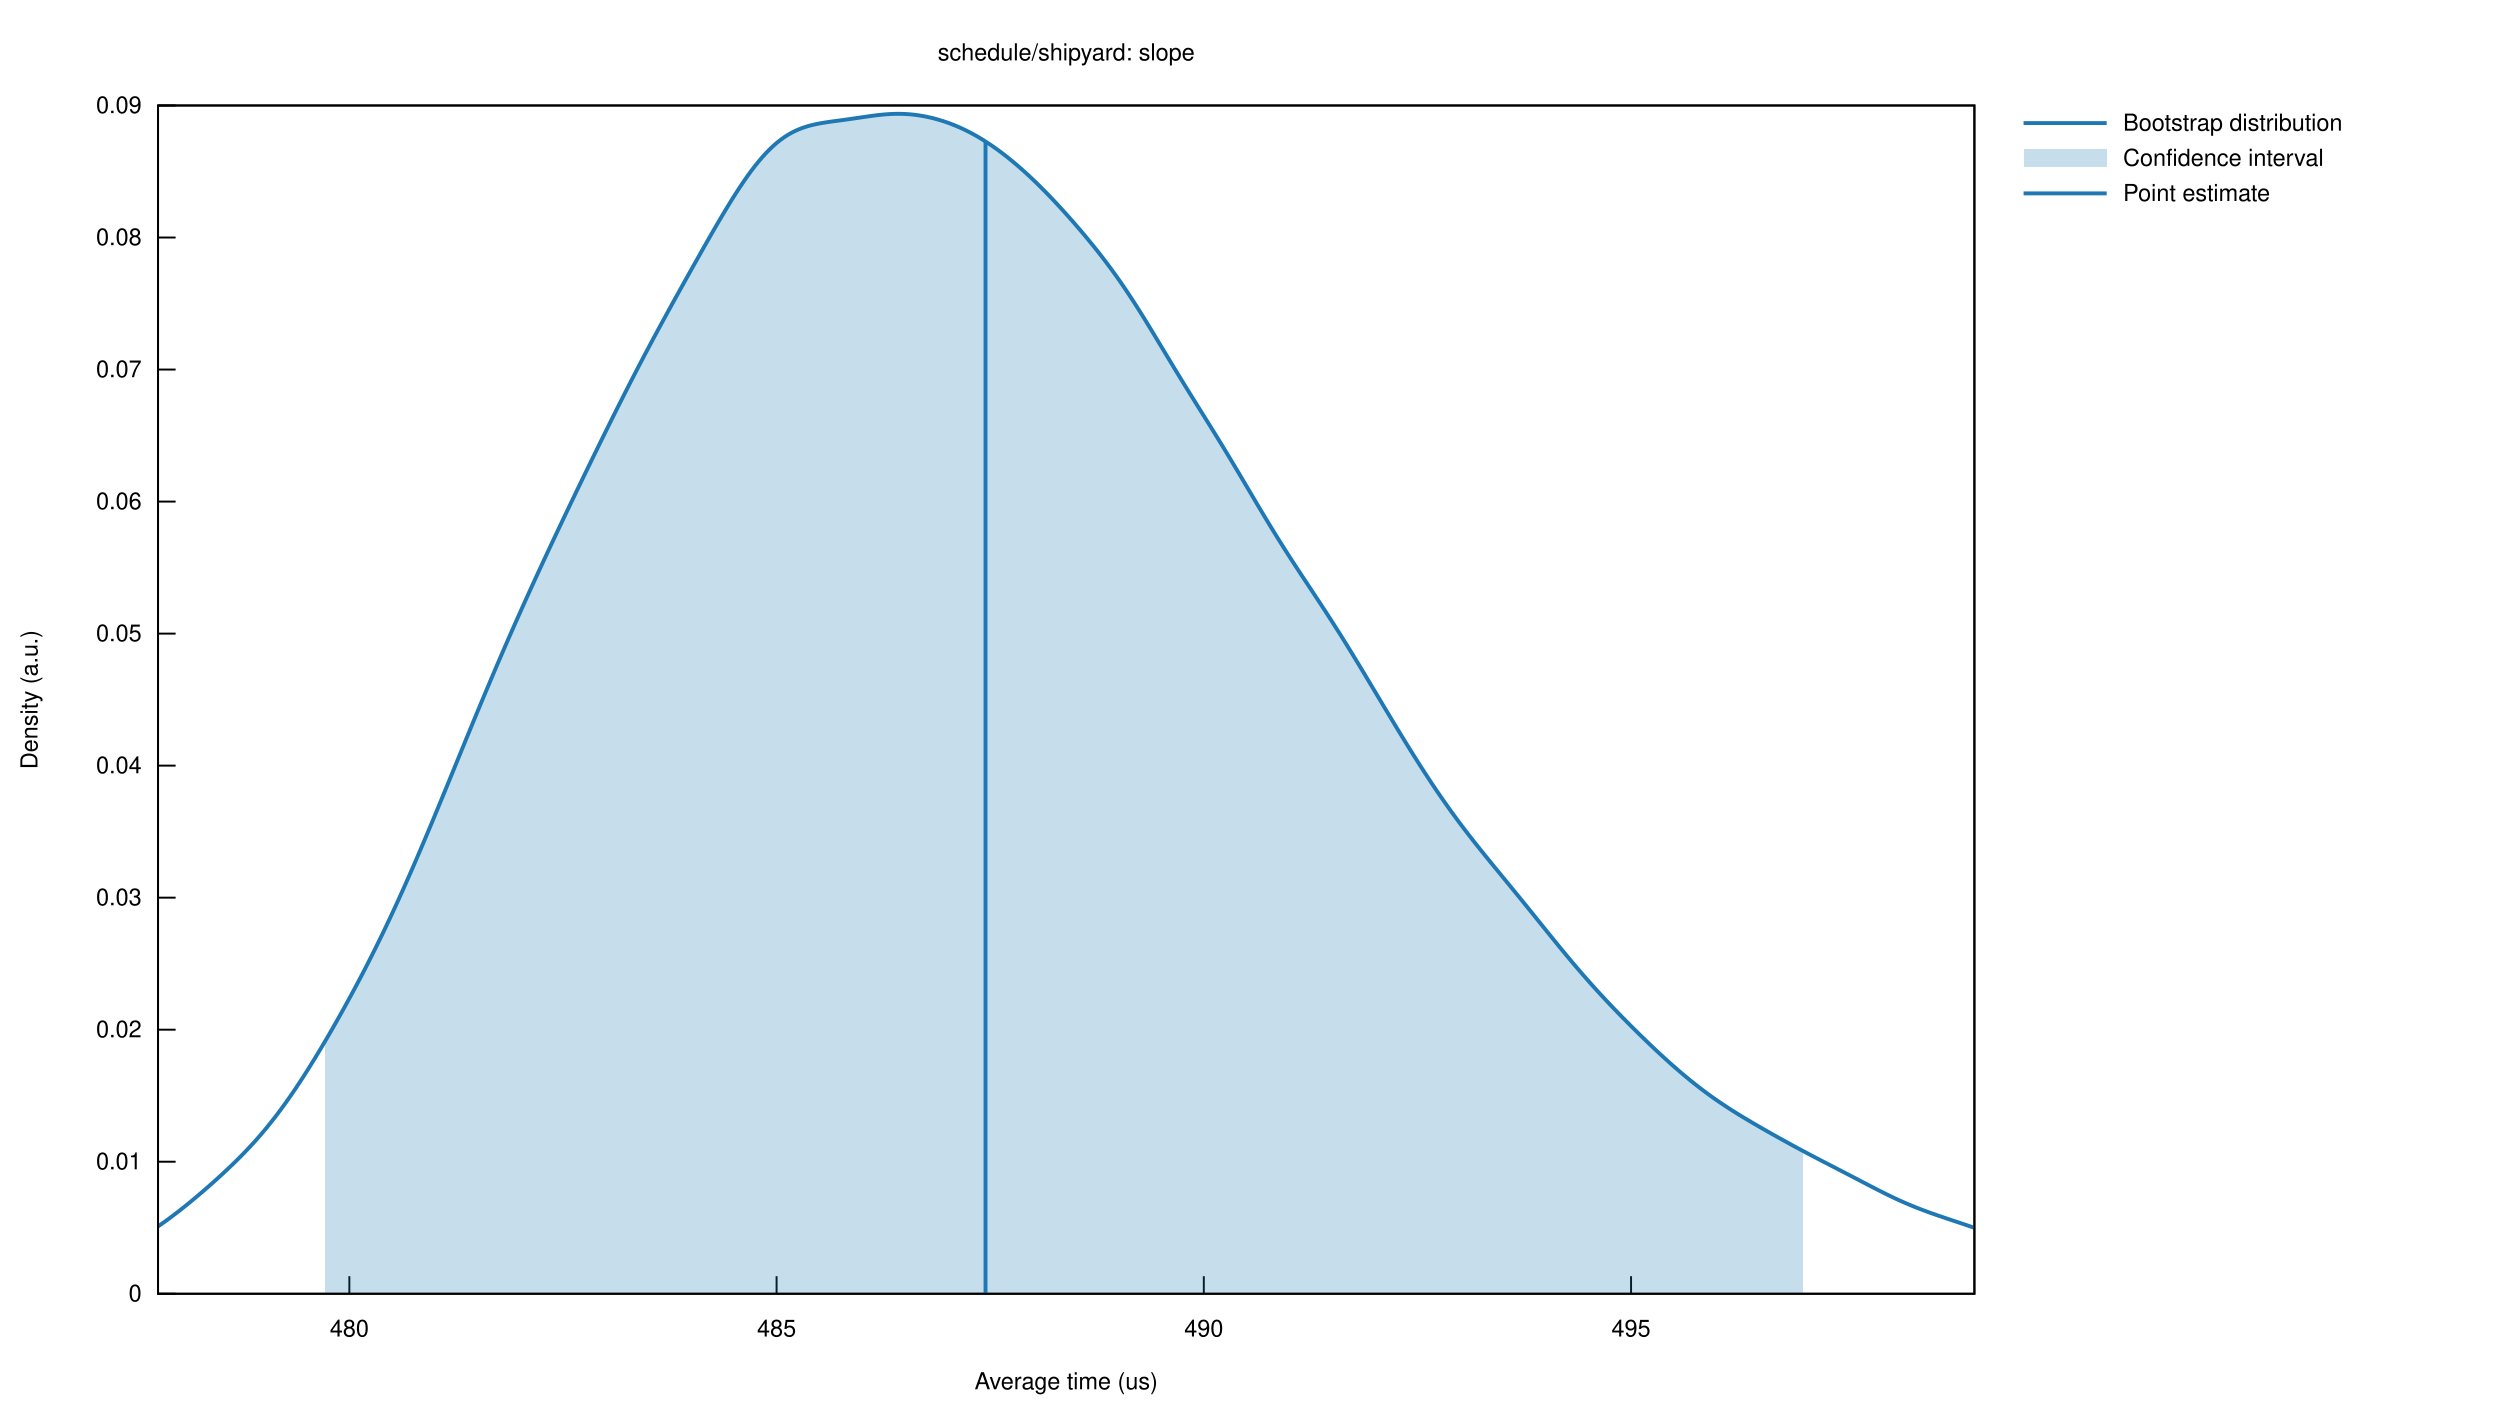
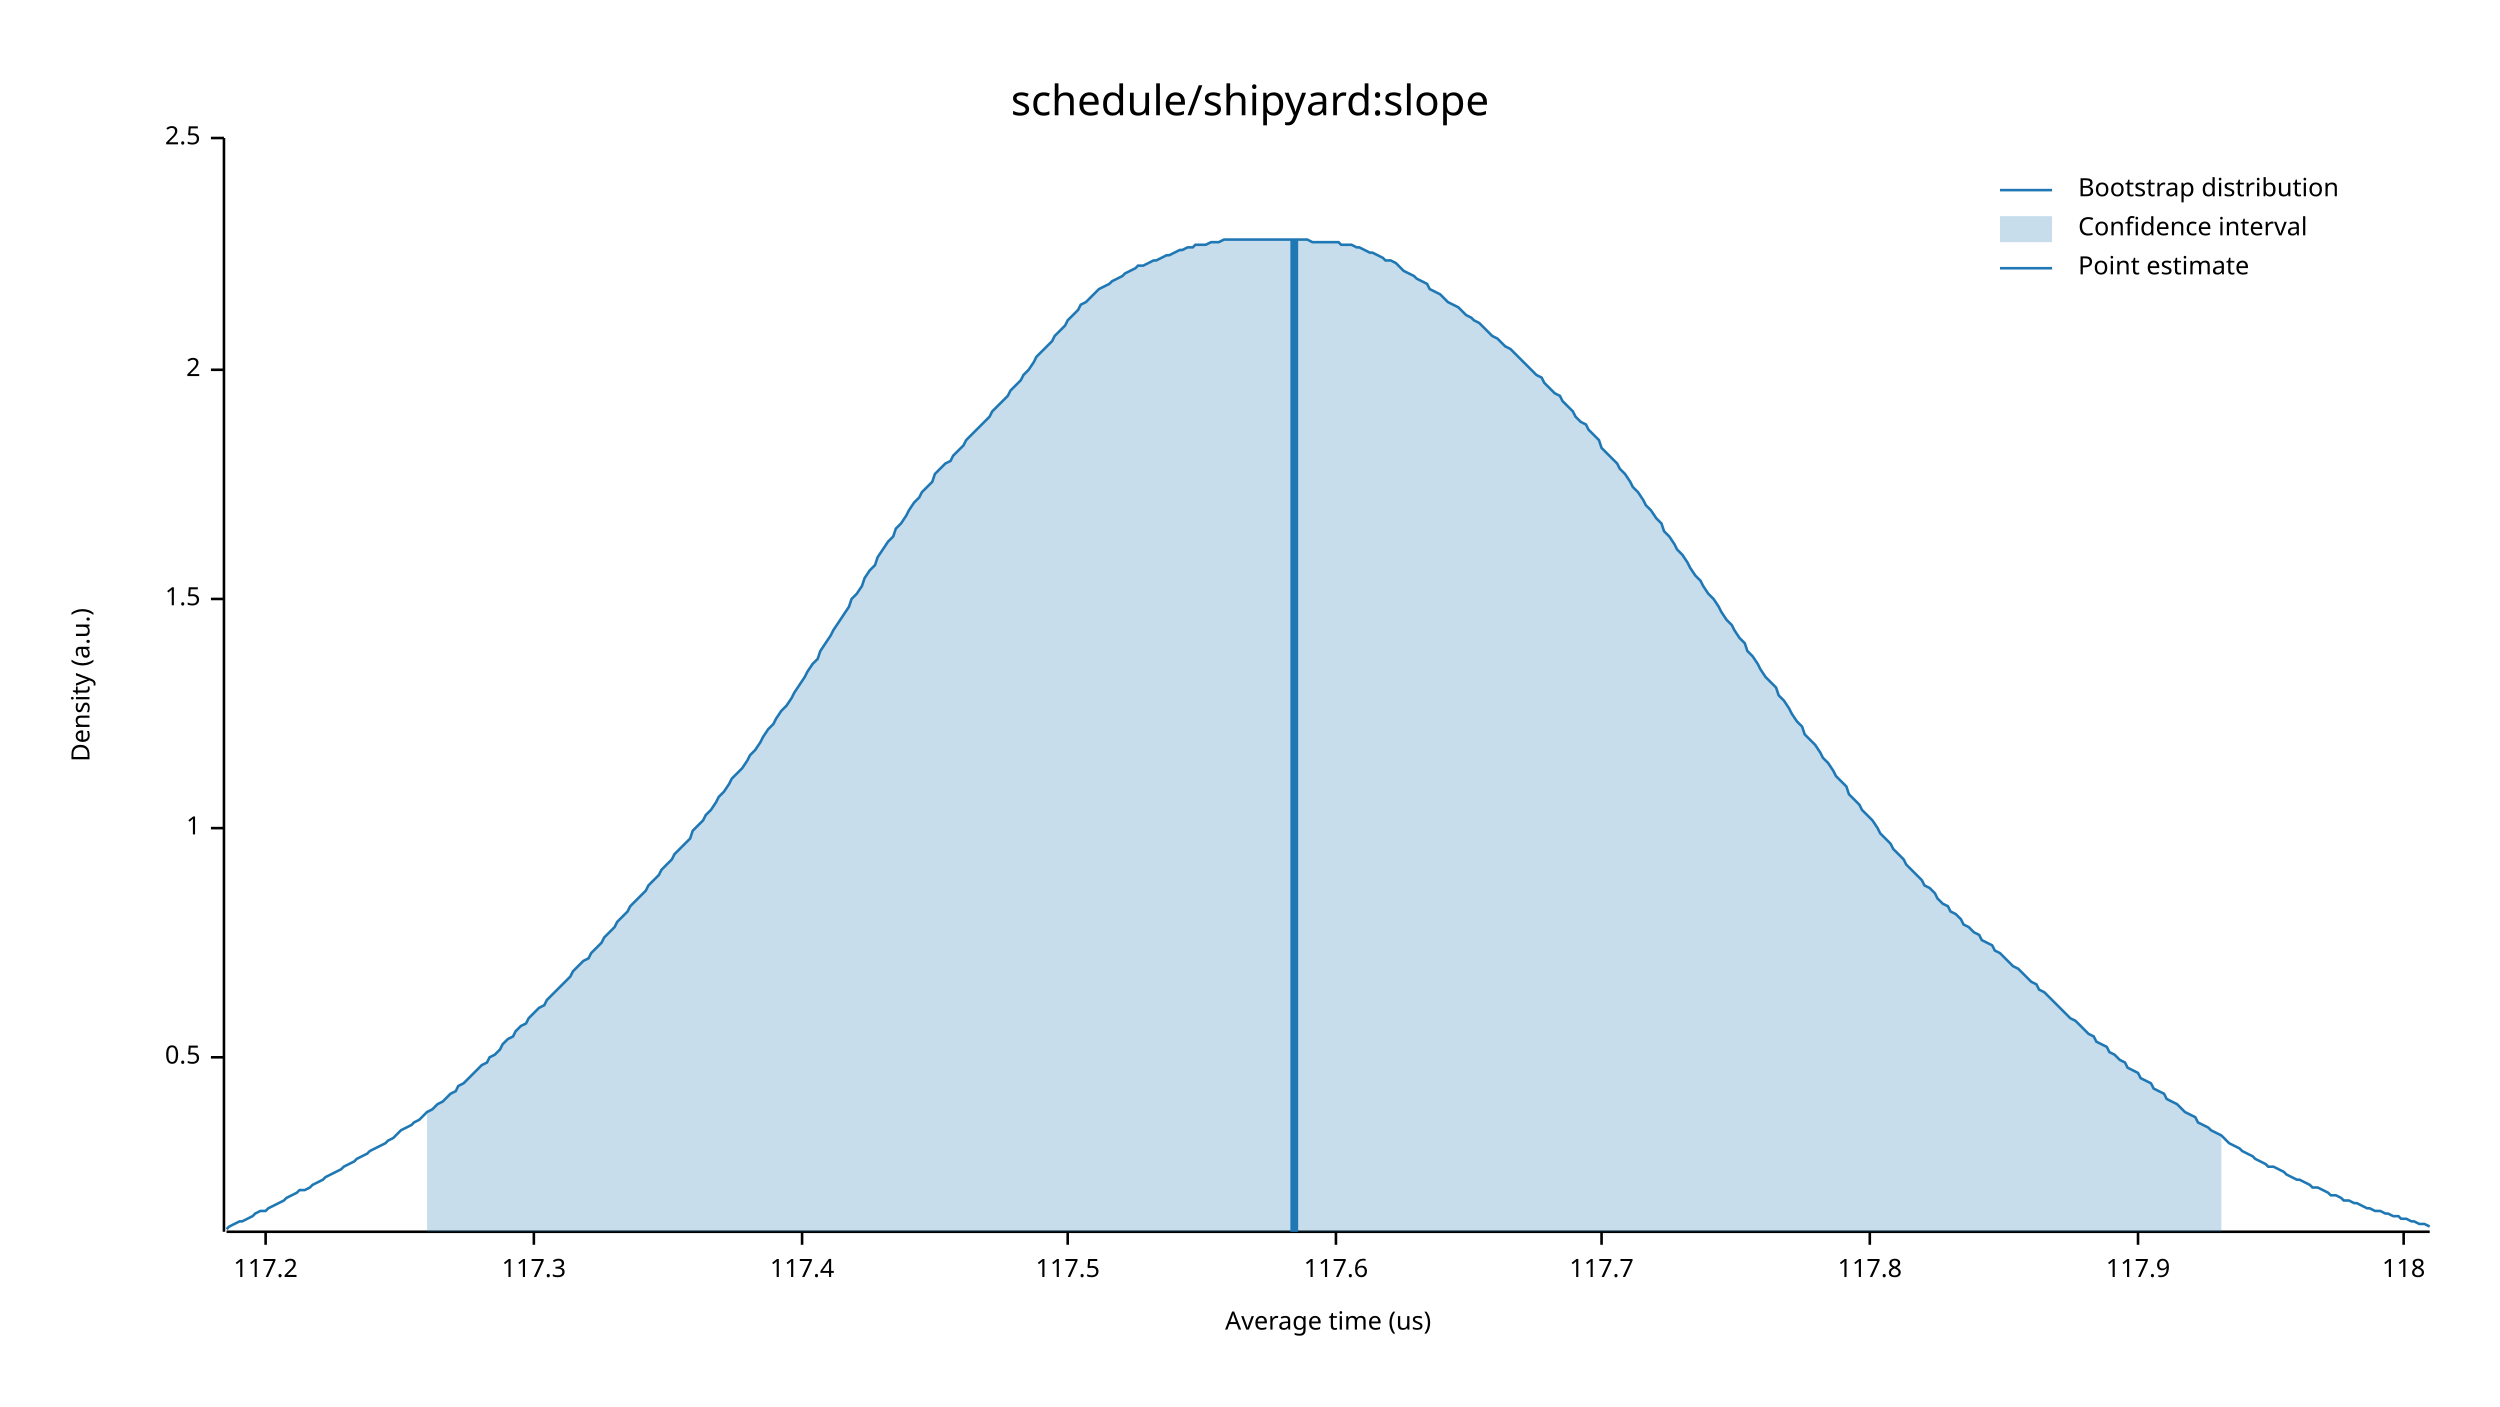
- <svg xmlns="http://www.w3.org/2000/svg" xmlns:xlink="http://www.w3.org/1999/xlink" viewBox="0 0 1280 720">
-   <g id="gnuplot_canvas">
-     <rect x="0" y="0" width="1280" height="720" fill="none" />
-     <defs>
-       <circle id="gpDot" r="0.5" stroke-width="0.5" stroke="currentColor" />
-       <path id="gpPt0" stroke-width="0.222" stroke="currentColor" d="M-1,0 h2 M0,-1 v2" />
-       <path id="gpPt1" stroke-width="0.222" stroke="currentColor" d="M-1,-1 L1,1 M1,-1 L-1,1" />
-       <path id="gpPt2" stroke-width="0.222" stroke="currentColor" d="M-1,0 L1,0 M0,-1 L0,1 M-1,-1 L1,1 M-1,1 L1,-1" />
-       <rect id="gpPt3" stroke-width="0.222" stroke="currentColor" x="-1" y="-1" width="2" height="2" />
-       <rect id="gpPt4" stroke-width="0.222" stroke="currentColor" fill="currentColor" x="-1" y="-1" width="2" height="2" />
-       <circle id="gpPt5" stroke-width="0.222" stroke="currentColor" cx="0" cy="0" r="1" />
-       <use xlink:href="#gpPt5" id="gpPt6" fill="currentColor" stroke="none" />
-       <path id="gpPt7" stroke-width="0.222" stroke="currentColor" d="M0,-1.33 L-1.33,0.67 L1.33,0.67 z" />
-       <use xlink:href="#gpPt7" id="gpPt8" fill="currentColor" stroke="none" />
-       <use xlink:href="#gpPt7" id="gpPt9" stroke="currentColor" transform="rotate(180)" />
-       <use xlink:href="#gpPt9" id="gpPt10" fill="currentColor" stroke="none" />
-       <use xlink:href="#gpPt3" id="gpPt11" stroke="currentColor" transform="rotate(45)" />
-       <use xlink:href="#gpPt11" id="gpPt12" fill="currentColor" stroke="none" />
-       <path id="gpPt13" stroke-width="0.222" stroke="currentColor" d="M0,1.330 L1.265,0.411 L0.782,-1.067 L-0.782,-1.076 L-1.265,0.411 z" />
-       <use xlink:href="#gpPt13" id="gpPt14" fill="currentColor" stroke="none" />
-       <filter id="textbox" filterUnits="objectBoundingBox" x="0" y="0" height="1" width="1">
-         <feFlood flood-color="white" flood-opacity="1" result="bgnd" />
-         <feComposite in="SourceGraphic" in2="bgnd" operator="atop" />
-       </filter>
-       <filter id="greybox" filterUnits="objectBoundingBox" x="0" y="0" height="1" width="1">
-         <feFlood flood-color="lightgrey" flood-opacity="1" result="grey" />
-         <feComposite in="SourceGraphic" in2="grey" operator="atop" />
-       </filter>
-     </defs>
-     <g fill="none" color="white" stroke="currentColor" stroke-width="1.00" stroke-linecap="butt" stroke-linejoin="miter">
- </g>
-     <g fill="none" color="black" stroke="currentColor" stroke-width="1.00" stroke-linecap="butt" stroke-linejoin="miter">
-       <path stroke="black" d="M80.92,662.40 L89.92,662.40  " />
-       <g transform="translate(72.53,666.30)" stroke="none" fill="black" font-family="Helvetica" font-size="12.00" text-anchor="end">
-         <text>
-           <tspan font-family="Helvetica"> 0</tspan>
-         </text>
-       </g>
-     </g>
-     <g fill="none" color="black" stroke="currentColor" stroke-width="1.00" stroke-linecap="butt" stroke-linejoin="miter">
-       <path stroke="black" d="M80.92,594.80 L89.92,594.80  " />
-       <g transform="translate(72.53,598.70)" stroke="none" fill="black" font-family="Helvetica" font-size="12.00" text-anchor="end">
-         <text>
-           <tspan font-family="Helvetica"> 0.01</tspan>
-         </text>
-       </g>
-     </g>
-     <g fill="none" color="black" stroke="currentColor" stroke-width="1.00" stroke-linecap="butt" stroke-linejoin="miter">
-       <path stroke="black" d="M80.92,527.20 L89.92,527.20  " />
-       <g transform="translate(72.53,531.10)" stroke="none" fill="black" font-family="Helvetica" font-size="12.00" text-anchor="end">
-         <text>
-           <tspan font-family="Helvetica"> 0.02</tspan>
-         </text>
-       </g>
-     </g>
-     <g fill="none" color="black" stroke="currentColor" stroke-width="1.00" stroke-linecap="butt" stroke-linejoin="miter">
-       <path stroke="black" d="M80.92,459.60 L89.92,459.60  " />
-       <g transform="translate(72.53,463.50)" stroke="none" fill="black" font-family="Helvetica" font-size="12.00" text-anchor="end">
-         <text>
-           <tspan font-family="Helvetica"> 0.03</tspan>
-         </text>
-       </g>
-     </g>
-     <g fill="none" color="black" stroke="currentColor" stroke-width="1.00" stroke-linecap="butt" stroke-linejoin="miter">
-       <path stroke="black" d="M80.92,392.00 L89.92,392.00  " />
-       <g transform="translate(72.53,395.90)" stroke="none" fill="black" font-family="Helvetica" font-size="12.00" text-anchor="end">
-         <text>
-           <tspan font-family="Helvetica"> 0.04</tspan>
-         </text>
-       </g>
-     </g>
-     <g fill="none" color="black" stroke="currentColor" stroke-width="1.00" stroke-linecap="butt" stroke-linejoin="miter">
-       <path stroke="black" d="M80.92,324.41 L89.92,324.41  " />
-       <g transform="translate(72.53,328.31)" stroke="none" fill="black" font-family="Helvetica" font-size="12.00" text-anchor="end">
-         <text>
-           <tspan font-family="Helvetica"> 0.05</tspan>
-         </text>
-       </g>
-     </g>
-     <g fill="none" color="black" stroke="currentColor" stroke-width="1.00" stroke-linecap="butt" stroke-linejoin="miter">
-       <path stroke="black" d="M80.92,256.81 L89.92,256.81  " />
-       <g transform="translate(72.53,260.71)" stroke="none" fill="black" font-family="Helvetica" font-size="12.00" text-anchor="end">
-         <text>
-           <tspan font-family="Helvetica"> 0.06</tspan>
-         </text>
-       </g>
-     </g>
-     <g fill="none" color="black" stroke="currentColor" stroke-width="1.00" stroke-linecap="butt" stroke-linejoin="miter">
-       <path stroke="black" d="M80.92,189.21 L89.92,189.21  " />
-       <g transform="translate(72.53,193.11)" stroke="none" fill="black" font-family="Helvetica" font-size="12.00" text-anchor="end">
-         <text>
-           <tspan font-family="Helvetica"> 0.07</tspan>
-         </text>
-       </g>
-     </g>
-     <g fill="none" color="black" stroke="currentColor" stroke-width="1.00" stroke-linecap="butt" stroke-linejoin="miter">
-       <path stroke="black" d="M80.92,121.61 L89.92,121.61  " />
-       <g transform="translate(72.53,125.51)" stroke="none" fill="black" font-family="Helvetica" font-size="12.00" text-anchor="end">
-         <text>
-           <tspan font-family="Helvetica"> 0.08</tspan>
-         </text>
-       </g>
-     </g>
-     <g fill="none" color="black" stroke="currentColor" stroke-width="1.00" stroke-linecap="butt" stroke-linejoin="miter">
-       <path stroke="black" d="M80.92,54.01 L89.92,54.01  " />
-       <g transform="translate(72.53,57.91)" stroke="none" fill="black" font-family="Helvetica" font-size="12.00" text-anchor="end">
-         <text>
-           <tspan font-family="Helvetica"> 0.09</tspan>
-         </text>
-       </g>
-     </g>
-     <g fill="none" color="black" stroke="currentColor" stroke-width="1.00" stroke-linecap="butt" stroke-linejoin="miter">
-       <path stroke="black" d="M178.87,662.40 L178.87,653.40  " />
-       <g transform="translate(178.87,684.30)" stroke="none" fill="black" font-family="Helvetica" font-size="12.00" text-anchor="middle">
-         <text>
-           <tspan font-family="Helvetica"> 480</tspan>
-         </text>
-       </g>
-     </g>
-     <g fill="none" color="black" stroke="currentColor" stroke-width="1.00" stroke-linecap="butt" stroke-linejoin="miter">
-       <path stroke="black" d="M397.61,662.40 L397.61,653.40  " />
-       <g transform="translate(397.61,684.30)" stroke="none" fill="black" font-family="Helvetica" font-size="12.00" text-anchor="middle">
-         <text>
-           <tspan font-family="Helvetica"> 485</tspan>
-         </text>
-       </g>
-     </g>
-     <g fill="none" color="black" stroke="currentColor" stroke-width="1.00" stroke-linecap="butt" stroke-linejoin="miter">
-       <path stroke="black" d="M616.35,662.40 L616.35,653.40  " />
-       <g transform="translate(616.35,684.30)" stroke="none" fill="black" font-family="Helvetica" font-size="12.00" text-anchor="middle">
-         <text>
-           <tspan font-family="Helvetica"> 490</tspan>
-         </text>
-       </g>
-     </g>
-     <g fill="none" color="black" stroke="currentColor" stroke-width="1.00" stroke-linecap="butt" stroke-linejoin="miter">
-       <path stroke="black" d="M835.10,662.40 L835.10,653.40  " />
-       <g transform="translate(835.10,684.30)" stroke="none" fill="black" font-family="Helvetica" font-size="12.00" text-anchor="middle">
-         <text>
-           <tspan font-family="Helvetica"> 495</tspan>
-         </text>
-       </g>
-     </g>
-     <g fill="none" color="black" stroke="currentColor" stroke-width="1.00" stroke-linecap="butt" stroke-linejoin="miter">
- </g>
-     <g fill="none" color="black" stroke="currentColor" stroke-width="1.00" stroke-linecap="butt" stroke-linejoin="miter">
-       <path stroke="black" d="M80.92,54.01 L80.92,662.40 L1010.90,662.40 L1010.90,54.01 L80.92,54.01 Z  " />
-     </g>
-     <g fill="none" color="black" stroke="currentColor" stroke-width="1.00" stroke-linecap="butt" stroke-linejoin="miter">
-       <g transform="translate(19.18,358.21) rotate(270)" stroke="none" fill="black" font-family="Helvetica" font-size="12.00" text-anchor="middle">
-         <text>
-           <tspan font-family="Helvetica">Density (a.u.)</tspan>
-         </text>
-       </g>
-     </g>
-     <g fill="none" color="black" stroke="currentColor" stroke-width="1.00" stroke-linecap="butt" stroke-linejoin="miter">
-       <g transform="translate(545.91,711.30)" stroke="none" fill="black" font-family="Helvetica" font-size="12.00" text-anchor="middle">
-         <text>
-           <tspan font-family="Helvetica">Average time (us)</tspan>
-         </text>
-       </g>
-     </g>
-     <g fill="none" color="black" stroke="currentColor" stroke-width="1.00" stroke-linecap="butt" stroke-linejoin="miter">
- </g>
-     <g id="gnuplot_plot_1">
-       <g fill="none" color="white" stroke="currentColor" stroke-width="2.00" stroke-linecap="butt" stroke-linejoin="miter">
- </g>
-       <g fill="none" color="black" stroke="currentColor" stroke-width="2.00" stroke-linecap="butt" stroke-linejoin="miter">
-         <g transform="translate(1087.02,66.91)" stroke="none" fill="black" font-family="Helvetica" font-size="12.00" text-anchor="start">
-           <text>
-             <tspan font-family="Helvetica">Bootstrap distribution</tspan>
-           </text>
-         </g>
-       </g>
-       <g fill="none" color="black" stroke="currentColor" stroke-width="2.00" stroke-linecap="butt" stroke-linejoin="miter">
-         <path stroke="rgb( 31, 120, 180)" d="M1036.07,63.01 L1078.63,63.01 M80.92,627.92 L82.78,626.62 L84.65,625.30 L86.51,623.94 L88.37,622.55 L90.24,621.13   L92.10,619.69 L93.97,618.21 L95.83,616.72 L97.69,615.20 L99.56,613.65 L101.42,612.08 L103.28,610.50 L105.15,608.89   L107.01,607.26 L108.88,605.62 L110.74,603.95 L112.60,602.26 L114.47,600.54 L116.33,598.80 L118.19,597.03 L120.06,595.23   L121.92,593.39 L123.78,591.52 L125.65,589.60 L127.51,587.64 L129.38,585.62 L131.24,583.56 L133.10,581.43 L134.97,579.25   L136.83,577.00 L138.69,574.69 L140.56,572.32 L142.42,569.88 L144.29,567.37 L146.15,564.80 L148.01,562.17 L149.88,559.47   L151.74,556.72 L153.60,553.90 L155.47,551.03 L157.33,548.10 L159.19,545.13 L161.06,542.11 L162.92,539.04 L164.79,535.93   L166.65,532.78 L168.51,529.59 L170.38,526.36 L172.24,523.10 L174.10,519.79 L175.97,516.45 L177.83,513.07 L179.70,509.65   L181.56,506.19 L183.42,502.69 L185.29,499.14 L187.15,495.55 L189.01,491.90 L190.88,488.21 L192.74,484.46 L194.60,480.67   L196.47,476.82 L198.33,472.91 L200.20,468.95 L202.06,464.94 L203.92,460.87 L205.79,456.75 L207.65,452.58 L209.51,448.37   L211.38,444.10 L213.24,439.79 L215.11,435.44 L216.97,431.06 L218.83,426.64 L220.70,422.19 L222.56,417.71 L224.42,413.20   L226.29,408.68 L228.15,404.15 L230.01,399.60 L231.88,395.04 L233.74,390.48 L235.61,385.93 L237.47,381.37 L239.33,376.83   L241.20,372.29 L243.06,367.77 L244.92,363.27 L246.79,358.79 L248.65,354.33 L250.52,349.90 L252.38,345.49 L254.24,341.11   L256.11,336.76 L257.97,332.45 L259.83,328.16 L261.70,323.90 L263.56,319.67 L265.43,315.48 L267.29,311.31 L269.15,307.17   L271.02,303.05 L272.88,298.96 L274.74,294.90 L276.61,290.86 L278.47,286.84 L280.33,282.84 L282.20,278.86 L284.06,274.89   L285.93,270.95 L287.79,267.02 L289.65,263.10 L291.52,259.20 L293.38,255.31 L295.24,251.44 L297.11,247.57 L298.97,243.72   L300.84,239.88 L302.70,236.05 L304.56,232.24 L306.43,228.43 L308.29,224.64 L310.15,220.86 L312.02,217.10 L313.88,213.35   L315.74,209.63 L317.61,205.92 L319.47,202.23 L321.34,198.56 L323.20,194.92 L325.06,191.31 L326.93,187.71 L328.79,184.15   L330.65,180.61 L332.52,177.09 L334.38,173.60 L336.25,170.14 L338.11,166.69 L339.97,163.27 L341.84,159.86 L343.70,156.47   L345.56,153.09 L347.43,149.73 L349.29,146.37 L351.15,143.03 L353.02,139.69 L354.88,136.37 L356.75,133.05 L358.61,129.75   L360.47,126.45 L362.34,123.18 L364.20,119.92 L366.06,116.70 L367.93,113.50 L369.79,110.34 L371.66,107.22 L373.52,104.16   L375.38,101.16 L377.25,98.23 L379.11,95.38 L380.97,92.62 L382.84,89.96 L384.70,87.40 L386.56,84.97 L388.43,82.65   L390.29,80.47 L392.16,78.42 L394.02,76.51 L395.88,74.74 L397.75,73.11 L399.61,71.63 L401.47,70.29 L403.34,69.09   L405.20,68.02 L407.07,67.07 L408.93,66.24 L410.79,65.51 L412.66,64.89 L414.52,64.34 L416.38,63.88 L418.25,63.47   L420.11,63.11 L421.97,62.80 L423.84,62.51 L425.70,62.24 L427.57,61.99 L429.43,61.74 L431.29,61.49 L433.16,61.23   L435.02,60.97 L436.88,60.70 L438.75,60.43 L440.61,60.15 L442.48,59.88 L444.34,59.61 L446.20,59.35 L448.07,59.10   L449.93,58.88 L451.79,58.69 L453.66,58.53 L455.52,58.40 L457.38,58.32 L459.25,58.28 L461.11,58.28 L462.98,58.34   L464.84,58.44 L466.70,58.60 L468.57,58.80 L470.43,59.06 L472.29,59.37 L474.16,59.72 L476.02,60.12 L477.89,60.57   L479.75,61.07 L481.61,61.62 L483.48,62.21 L485.34,62.85 L487.20,63.55 L489.07,64.29 L490.93,65.08 L492.79,65.92   L494.66,66.81 L496.52,67.76 L498.39,68.75 L500.25,69.80 L502.11,70.90 L503.98,72.05 L505.84,73.25 L507.70,74.50   L509.57,75.80 L511.43,77.15 L513.30,78.55 L515.16,79.99 L517.02,81.48 L518.89,83.01 L520.75,84.58 L522.61,86.20   L524.48,87.86 L526.34,89.56 L528.20,91.30 L530.07,93.08 L531.93,94.90 L533.80,96.76 L535.66,98.65 L537.52,100.57   L539.39,102.53 L541.25,104.52 L543.11,106.54 L544.98,108.59 L546.84,110.67 L548.71,112.77 L550.57,114.91 L552.43,117.07   L554.30,119.26 L556.16,121.48 L558.02,123.74 L559.89,126.03 L561.75,128.36 L563.62,130.73 L565.48,133.15 L567.34,135.61   L569.21,138.13 L571.07,140.70 L572.93,143.33 L574.80,146.02 L576.66,148.77 L578.52,151.57 L580.39,154.43 L582.25,157.33   L584.12,160.29 L585.98,163.28 L587.84,166.31 L589.71,169.37 L591.57,172.45 L593.43,175.54 L595.30,178.63 L597.16,181.73   L599.03,184.82 L600.89,187.90 L602.75,190.97 L604.62,194.02 L606.48,197.05 L608.34,200.07 L610.21,203.07 L612.07,206.07   L613.93,209.05 L615.80,212.04 L617.66,215.02 L619.53,218.01 L621.39,221.01 L623.25,224.03 L625.12,227.06 L626.98,230.12   L628.84,233.19 L630.71,236.29 L632.57,239.40 L634.44,242.53 L636.30,245.68 L638.16,248.83 L640.03,251.98 L641.89,255.13   L643.75,258.28 L645.62,261.41 L647.48,264.52 L649.34,267.61 L651.21,270.67 L653.07,273.70 L654.94,276.70 L656.80,279.66   L658.66,282.60 L660.53,285.50 L662.39,288.38 L664.25,291.23 L666.12,294.07 L667.98,296.89 L669.85,299.71 L671.71,302.52   L673.57,305.34 L675.44,308.16 L677.30,311.00 L679.16,313.86 L681.03,316.74 L682.89,319.64 L684.75,322.57 L686.62,325.52   L688.48,328.51 L690.35,331.51 L692.21,334.55 L694.07,337.60 L695.94,340.67 L697.80,343.76 L699.66,346.86 L701.53,349.98   L703.39,353.09 L705.26,356.21 L707.12,359.33 L708.98,362.45 L710.85,365.56 L712.71,368.65 L714.57,371.74 L716.44,374.81   L718.30,377.86 L720.16,380.89 L722.03,383.90 L723.89,386.88 L725.76,389.83 L727.62,392.75 L729.48,395.64 L731.35,398.49   L733.21,401.31 L735.07,404.09 L736.94,406.82 L738.80,409.52 L740.67,412.18 L742.53,414.79 L744.39,417.36 L746.26,419.89   L748.12,422.39 L749.98,424.84 L751.85,427.27 L753.71,429.66 L755.57,432.02 L757.44,434.36 L759.30,436.68 L761.17,438.98   L763.03,441.27 L764.89,443.55 L766.76,445.82 L768.62,448.09 L770.48,450.36 L772.35,452.63 L774.21,454.90 L776.08,457.18   L777.94,459.46 L779.80,461.75 L781.67,464.05 L783.53,466.35 L785.39,468.66 L787.26,470.97 L789.12,473.28 L790.98,475.59   L792.85,477.90 L794.71,480.20 L796.58,482.50 L798.44,484.78 L800.30,487.05 L802.17,489.30 L804.03,491.53 L805.89,493.74   L807.76,495.93 L809.62,498.09 L811.49,500.23 L813.35,502.35 L815.21,504.44 L817.08,506.50 L818.94,508.54 L820.80,510.55   L822.67,512.55 L824.53,514.52 L826.39,516.47 L828.26,518.40 L830.12,520.31 L831.99,522.21 L833.85,524.08 L835.71,525.95   L837.58,527.79 L839.44,529.63 L841.30,531.44 L843.17,533.24 L845.03,535.02 L846.90,536.79 L848.76,538.54 L850.62,540.26   L852.49,541.97 L854.35,543.65 L856.21,545.32 L858.08,546.95 L859.94,548.56 L861.81,550.15 L863.67,551.70 L865.53,553.23   L867.40,554.72 L869.26,556.19 L871.12,557.62 L872.99,559.03 L874.85,560.40 L876.71,561.74 L878.58,563.05 L880.44,564.33   L882.31,565.58 L884.17,566.81 L886.03,568.02 L887.90,569.20 L889.76,570.36 L891.62,571.50 L893.49,572.62 L895.35,573.73   L897.22,574.83 L899.08,575.92 L900.94,577.00 L902.81,578.06 L904.67,579.13 L906.53,580.18 L908.40,581.23 L910.26,582.27   L912.12,583.31 L913.99,584.34 L915.85,585.37 L917.72,586.39 L919.58,587.40 L921.44,588.40 L923.31,589.40 L925.17,590.39   L927.03,591.37 L928.90,592.35 L930.76,593.32 L932.63,594.29 L934.49,595.26 L936.35,596.22 L938.22,597.18 L940.08,598.14   L941.94,599.10 L943.81,600.06 L945.67,601.03 L947.53,602.00 L949.40,602.97 L951.26,603.94 L953.13,604.92 L954.99,605.89   L956.85,606.86 L958.72,607.83 L960.58,608.79 L962.44,609.73 L964.31,610.67 L966.17,611.60 L968.04,612.50 L969.90,613.39   L971.76,614.26 L973.63,615.10 L975.49,615.92 L977.35,616.72 L979.22,617.49 L981.08,618.25 L982.94,618.97 L984.81,619.68   L986.67,620.37 L988.54,621.05 L990.40,621.71 L992.26,622.35 L994.13,622.99 L995.99,623.62 L997.85,624.25 L999.72,624.87   L1001.58,625.49 L1003.45,626.12 L1005.31,626.74 L1007.17,627.37 L1009.04,628.01 L1010.90,628.64  " />
-       </g>
-     </g>
-     <g id="gnuplot_plot_2">
-       <g fill="none" color="white" stroke="rgb( 31, 120, 180)" stroke-width="1.00" stroke-linecap="butt" stroke-linejoin="miter">
- </g>
-       <g fill="none" color="black" stroke="currentColor" stroke-width="1.00" stroke-linecap="butt" stroke-linejoin="miter">
-         <g transform="translate(1087.02,84.91)" stroke="none" fill="black" font-family="Helvetica" font-size="12.00" text-anchor="start">
-           <text>
-             <tspan font-family="Helvetica">Confidence interval</tspan>
-           </text>
-         </g>
-       </g>
-       <g fill="none" color="black" stroke="currentColor" stroke-width="1.00" stroke-linecap="butt" stroke-linejoin="miter">
-         <g stroke="none" shape-rendering="crispEdges">
-           <polygon fill="rgb( 31, 120, 180)" fill-opacity="0.25" points="1036.07,85.51 1078.63,85.51 1078.63,76.51 1036.07,76.51 " />
-           <polygon fill="rgb( 31, 120, 180)" fill-opacity="0.25" points="166.65,532.78 168.51,529.59 170.38,526.36 172.24,523.10 174.10,519.79 175.97,516.45 177.83,513.07 179.70,509.65 181.56,506.19 183.42,502.69 185.29,499.14 187.15,495.55 189.01,491.90 190.88,488.21 192.74,484.46 194.60,480.67 196.47,476.82 198.33,472.91 200.20,468.95 202.06,464.94 203.92,460.87 205.79,456.75 207.65,452.58 209.51,448.37 211.38,444.10 213.24,439.79 215.11,435.44 216.97,431.06 218.83,426.64 220.70,422.19 222.56,417.71 224.42,413.20 226.29,408.68 228.15,404.15 230.01,399.60 231.88,395.04 233.74,390.48 235.61,385.93 237.47,381.37 239.33,376.83 241.20,372.29 243.06,367.77 244.92,363.27 246.79,358.79 248.65,354.33 250.52,349.90 252.38,345.49 254.24,341.11 256.11,336.76 257.97,332.45 259.83,328.16 261.70,323.90 263.56,319.67 265.43,315.48 267.29,311.31 269.15,307.17 271.02,303.05 272.88,298.96 274.74,294.90 276.61,290.86 278.47,286.84 280.33,282.84 282.20,278.86 284.06,274.89 285.93,270.95 287.79,267.02 289.65,263.10 291.52,259.20 293.38,255.31 295.24,251.44 297.11,247.57 298.97,243.72 300.84,239.88 302.70,236.05 304.56,232.24 306.43,228.43 308.29,224.64 310.15,220.86 312.02,217.10 313.88,213.35 315.74,209.63 317.61,205.92 319.47,202.23 321.34,198.56 323.20,194.92 325.06,191.31 326.93,187.71 328.79,184.15 330.65,180.61 332.52,177.09 334.38,173.60 336.25,170.14 338.11,166.69 339.97,163.27 341.84,159.86 343.70,156.47 345.56,153.09 347.43,149.73 349.29,146.37 351.15,143.03 353.02,139.69 354.88,136.37 356.75,133.05 358.61,129.75 360.47,126.45 362.34,123.18 364.20,119.92 366.06,116.70 367.93,113.50 369.79,110.34 371.66,107.22 373.52,104.16 375.38,101.16 377.25,98.23 379.11,95.38 380.97,92.62 382.84,89.96 384.70,87.40 386.56,84.97 388.43,82.65 390.29,80.47 392.16,78.42 394.02,76.51 395.88,74.74 397.75,73.11 399.61,71.63 401.47,70.29 403.34,69.09 405.20,68.02 407.07,67.07 408.93,66.24 410.79,65.51 412.66,64.89 414.52,64.34 416.38,63.88 418.25,63.47 420.11,63.11 421.97,62.80 423.84,62.51 425.70,62.24 427.57,61.99 429.43,61.74 431.29,61.49 433.16,61.23 435.02,60.97 436.88,60.70 438.75,60.43 440.61,60.15 442.48,59.88 444.34,59.61 446.20,59.35 448.07,59.10 449.93,58.88 451.79,58.69 453.66,58.53 455.52,58.40 457.38,58.32 459.25,58.28 461.11,58.28 462.98,58.34 464.84,58.44 466.70,58.60 468.57,58.80 470.43,59.06 472.29,59.37 474.16,59.72 476.02,60.12 477.89,60.57 479.75,61.07 481.61,61.62 483.48,62.21 485.34,62.85 487.20,63.55 489.07,64.29 490.93,65.08 492.79,65.92 494.66,66.81 496.52,67.76 498.39,68.75 500.25,69.80 502.11,70.90 503.98,72.05 505.84,73.25 507.70,74.50 509.57,75.80 511.43,77.15 513.30,78.55 515.16,79.99 517.02,81.48 518.89,83.01 520.75,84.58 522.61,86.20 524.48,87.86 526.34,89.56 528.20,91.30 530.07,93.08 531.93,94.90 533.80,96.76 535.66,98.65 537.52,100.57 539.39,102.53 541.25,104.52 543.11,106.54 544.98,108.59 546.84,110.67 548.71,112.77 550.57,114.91 552.43,117.07 554.30,119.26 556.16,121.48 558.02,123.74 559.89,126.03 561.75,128.36 563.62,130.73 565.48,133.15 567.34,135.61 569.21,138.13 571.07,140.70 572.93,143.33 574.80,146.02 576.66,148.77 578.52,151.57 580.39,154.43 582.25,157.33 584.12,160.29 585.98,163.28 587.84,166.31 589.71,169.37 591.57,172.45 593.43,175.54 595.30,178.63 597.16,181.73 599.03,184.82 600.89,187.90 602.75,190.97 604.62,194.02 606.48,197.05 608.34,200.07 610.21,203.07 612.07,206.07 613.93,209.05 615.80,212.04 617.66,215.02 619.53,218.01 621.39,221.01 623.25,224.03 625.12,227.06 626.98,230.12 628.84,233.19 630.71,236.29 632.57,239.40 634.44,242.53 636.30,245.68 638.16,248.83 640.03,251.98 641.89,255.13 643.75,258.28 645.62,261.41 647.48,264.52 649.34,267.61 651.21,270.67 653.07,273.70 654.94,276.70 656.80,279.66 658.66,282.60 660.53,285.50 662.39,288.38 664.25,291.23 666.12,294.07 667.98,296.89 669.85,299.71 671.71,302.52 673.57,305.34 675.44,308.16 677.30,311.00 679.16,313.86 681.03,316.74 682.89,319.64 684.75,322.57 686.62,325.52 688.48,328.51 690.35,331.51 692.21,334.55 694.07,337.60 695.94,340.67 697.80,343.76 699.66,346.86 701.53,349.98 703.39,353.09 705.26,356.21 707.12,359.33 708.98,362.45 710.85,365.56 712.71,368.65 714.57,371.74 716.44,374.81 718.30,377.86 720.16,380.89 722.03,383.90 723.89,386.88 725.76,389.83 727.62,392.75 729.48,395.64 731.35,398.49 733.21,401.31 735.07,404.09 736.94,406.82 738.80,409.52 740.67,412.18 742.53,414.79 744.39,417.36 746.26,419.89 748.12,422.39 749.98,424.84 751.85,427.27 753.71,429.66 755.57,432.02 757.44,434.36 759.30,436.68 761.17,438.98 763.03,441.27 764.89,443.55 766.76,445.82 768.62,448.09 770.48,450.36 772.35,452.63 774.21,454.90 776.08,457.18 777.94,459.46 779.80,461.75 781.67,464.05 783.53,466.35 785.39,468.66 787.26,470.97 789.12,473.28 790.98,475.59 792.85,477.90 794.71,480.20 796.58,482.50 798.44,484.78 800.30,487.05 802.17,489.30 804.03,491.53 805.89,493.74 807.76,495.93 809.62,498.09 811.49,500.23 813.35,502.35 815.21,504.44 817.08,506.50 818.94,508.54 820.80,510.55 822.67,512.55 824.53,514.52 826.39,516.47 828.26,518.40 830.12,520.31 831.99,522.21 833.85,524.08 835.71,525.95 837.58,527.79 839.44,529.63 841.30,531.44 843.17,533.24 845.03,535.02 846.90,536.79 848.76,538.54 850.62,540.26 852.49,541.97 854.35,543.65 856.21,545.32 858.08,546.95 859.94,548.56 861.81,550.15 863.67,551.70 865.53,553.23 867.40,554.72 869.26,556.19 871.12,557.62 872.99,559.03 874.85,560.40 876.71,561.74 878.58,563.05 880.44,564.33 882.31,565.58 884.17,566.81 886.03,568.02 887.90,569.20 889.76,570.36 891.62,571.50 893.49,572.62 895.35,573.73 897.22,574.83 899.08,575.92 900.94,577.00 902.81,578.06 904.67,579.13 906.53,580.18 908.40,581.23 910.26,582.27 912.12,583.31 913.99,584.34 915.85,585.37 917.72,586.39 919.58,587.40 921.44,588.40 923.31,589.40 923.31,662.40 921.44,662.40 919.58,662.40 917.72,662.40 915.85,662.40 913.99,662.40 912.12,662.40 910.26,662.40 908.40,662.40 906.53,662.40 904.67,662.40 902.81,662.40 900.94,662.40 899.08,662.40 897.22,662.40 895.35,662.40 893.49,662.40 891.62,662.40 889.76,662.40 887.90,662.40 886.03,662.40 884.17,662.40 882.31,662.40 880.44,662.40 878.58,662.40 876.71,662.40 874.85,662.40 872.99,662.40 871.12,662.40 869.26,662.40 867.40,662.40 865.53,662.40 863.67,662.40 861.81,662.40 859.94,662.40 858.08,662.40 856.21,662.40 854.35,662.40 852.49,662.40 850.62,662.40 848.76,662.40 846.90,662.40 845.03,662.40 843.17,662.40 841.30,662.40 839.44,662.40 837.58,662.40 835.71,662.40 833.85,662.40 831.99,662.40 830.12,662.40 828.26,662.40 826.39,662.40 824.53,662.40 822.67,662.40 820.80,662.40 818.94,662.40 817.08,662.40 815.21,662.40 813.35,662.40 811.49,662.40 809.62,662.40 807.76,662.40 805.89,662.40 804.03,662.40 802.17,662.40 800.30,662.40 798.44,662.40 796.58,662.40 794.71,662.40 792.85,662.40 790.98,662.40 789.12,662.40 787.26,662.40 785.39,662.40 783.53,662.40 781.67,662.40 779.80,662.40 777.94,662.40 776.08,662.40 774.21,662.40 772.35,662.40 770.48,662.40 768.62,662.40 766.76,662.40 764.89,662.40 763.03,662.40 761.17,662.40 759.30,662.40 757.44,662.40 755.57,662.40 753.71,662.40 751.85,662.40 749.98,662.40 748.12,662.40 746.26,662.40 744.39,662.40 742.53,662.40 740.67,662.40 738.80,662.40 736.94,662.40 735.07,662.40 733.21,662.40 731.35,662.40 729.48,662.40 727.62,662.40 725.76,662.40 723.89,662.40 722.03,662.40 720.16,662.40 718.30,662.40 716.44,662.40 714.57,662.40 712.71,662.40 710.85,662.40 708.98,662.40 707.12,662.40 705.26,662.40 703.39,662.40 701.53,662.40 699.66,662.40 697.80,662.40 695.94,662.40 694.07,662.40 692.21,662.40 690.35,662.40 688.48,662.40 686.62,662.40 684.75,662.40 682.89,662.40 681.03,662.40 679.16,662.40 677.30,662.40 675.44,662.40 673.57,662.40 671.71,662.40 669.85,662.40 667.98,662.40 666.12,662.40 664.25,662.40 662.39,662.40 660.53,662.40 658.66,662.40 656.80,662.40 654.94,662.40 653.07,662.40 651.21,662.40 649.34,662.40 647.48,662.40 645.62,662.40 643.75,662.40 641.89,662.40 640.03,662.40 638.16,662.40 636.30,662.40 634.44,662.40 632.57,662.40 630.71,662.40 628.84,662.40 626.98,662.40 625.12,662.40 623.25,662.40 621.39,662.40 619.53,662.40 617.66,662.40 615.80,662.40 613.93,662.40 612.07,662.40 610.21,662.40 608.34,662.40 606.48,662.40 604.62,662.40 602.75,662.40 600.89,662.40 599.03,662.40 597.16,662.40 595.30,662.40 593.43,662.40 591.57,662.40 589.71,662.40 587.84,662.40 585.98,662.40 584.12,662.40 582.25,662.40 580.39,662.40 578.52,662.40 576.66,662.40 574.80,662.40 572.93,662.40 571.07,662.40 569.21,662.40 567.34,662.40 565.48,662.40 563.62,662.40 561.75,662.40 559.89,662.40 558.02,662.40 556.16,662.40 554.30,662.40 552.43,662.40 550.57,662.40 548.71,662.40 546.84,662.40 544.98,662.40 543.11,662.40 541.25,662.40 539.39,662.40 537.52,662.40 535.66,662.40 533.80,662.40 531.93,662.40 530.07,662.40 528.20,662.40 526.34,662.40 524.48,662.40 522.61,662.40 520.75,662.40 518.89,662.40 517.02,662.40 515.16,662.40 513.30,662.40 511.43,662.40 509.57,662.40 507.70,662.40 505.84,662.40 503.98,662.40 502.11,662.40 500.25,662.40 498.39,662.40 496.52,662.40 494.66,662.40 492.79,662.40 490.93,662.40 489.07,662.40 487.20,662.40 485.34,662.40 483.48,662.40 481.61,662.40 479.75,662.40 477.89,662.40 476.02,662.40 474.16,662.40 472.29,662.40 470.43,662.40 468.57,662.40 466.70,662.40 464.84,662.40 462.98,662.40 461.11,662.40 459.25,662.40 457.38,662.40 455.52,662.40 453.66,662.40 451.79,662.40 449.93,662.40 448.07,662.40 446.20,662.40 444.34,662.40 442.48,662.40 440.61,662.40 438.75,662.40 436.88,662.40 435.02,662.40 433.16,662.40 431.29,662.40 429.43,662.40 427.57,662.40 425.70,662.40 423.84,662.40 421.97,662.40 420.11,662.40 418.25,662.40 416.38,662.40 414.52,662.40 412.66,662.40 410.79,662.40 408.93,662.40 407.07,662.40 405.20,662.40 403.34,662.40 401.47,662.40 399.61,662.40 397.75,662.40 395.88,662.40 394.02,662.40 392.16,662.40 390.29,662.40 388.43,662.40 386.56,662.40 384.70,662.40 382.84,662.40 380.97,662.40 379.11,662.40 377.25,662.40 375.38,662.40 373.52,662.40 371.66,662.40 369.79,662.40 367.93,662.40 366.06,662.40 364.20,662.40 362.34,662.40 360.47,662.40 358.61,662.40 356.75,662.40 354.88,662.40 353.02,662.40 351.15,662.40 349.29,662.40 347.43,662.40 345.56,662.40 343.70,662.40 341.84,662.40 339.97,662.40 338.11,662.40 336.25,662.40 334.38,662.40 332.52,662.40 330.65,662.40 328.79,662.40 326.93,662.40 325.06,662.40 323.20,662.40 321.34,662.40 319.47,662.40 317.61,662.40 315.74,662.40 313.88,662.40 312.02,662.40 310.15,662.40 308.29,662.40 306.43,662.40 304.56,662.40 302.70,662.40 300.84,662.40 298.97,662.40 297.11,662.40 295.24,662.40 293.38,662.40 291.52,662.40 289.65,662.40 287.79,662.40 285.93,662.40 284.06,662.40 282.20,662.40 280.33,662.40 278.47,662.40 276.61,662.40 274.74,662.40 272.88,662.40 271.02,662.40 269.15,662.40 267.29,662.40 265.43,662.40 263.56,662.40 261.70,662.40 259.83,662.40 257.97,662.40 256.11,662.40 254.24,662.40 252.38,662.40 250.52,662.40 248.65,662.40 246.79,662.40 244.92,662.40 243.06,662.40 241.20,662.40 239.33,662.40 237.47,662.40 235.61,662.40 233.74,662.40 231.88,662.40 230.01,662.40 228.15,662.40 226.29,662.40 224.42,662.40 222.56,662.40 220.70,662.40 218.83,662.40 216.97,662.40 215.11,662.40 213.24,662.40 211.38,662.40 209.51,662.40 207.65,662.40 205.79,662.40 203.92,662.40 202.06,662.40 200.20,662.40 198.33,662.40 196.47,662.40 194.60,662.40 192.74,662.40 190.88,662.40 189.01,662.40 187.15,662.40 185.29,662.40 183.42,662.40 181.56,662.40 179.70,662.40 177.83,662.40 175.97,662.40 174.10,662.40 172.24,662.40 170.38,662.40 168.51,662.40 166.65,662.40 " />
-         </g>
-       </g>
-     </g>
-     <g id="gnuplot_plot_3">
-       <g fill="none" color="white" stroke="rgb( 31, 120, 180)" stroke-width="2.00" stroke-linecap="butt" stroke-linejoin="miter">
- </g>
-       <g fill="none" color="black" stroke="currentColor" stroke-width="2.00" stroke-linecap="butt" stroke-linejoin="miter">
-         <g transform="translate(1087.02,102.91)" stroke="none" fill="black" font-family="Helvetica" font-size="12.00" text-anchor="start">
-           <text>
-             <tspan font-family="Helvetica">Point estimate</tspan>
-           </text>
-         </g>
-       </g>
-       <g fill="none" color="black" stroke="currentColor" stroke-width="2.00" stroke-linecap="butt" stroke-linejoin="miter">
-         <path stroke="rgb( 31, 120, 180)" d="M1036.07,99.01 L1078.63,99.01 M504.59,662.40 L504.59,72.45  " />
-       </g>
-     </g>
-     <g fill="none" color="black" stroke="currentColor" stroke-width="2.00" stroke-linecap="butt" stroke-linejoin="miter">
- </g>
-     <g fill="none" color="black" stroke="black" stroke-width="1.00" stroke-linecap="butt" stroke-linejoin="miter">
- </g>
-     <g fill="none" color="black" stroke="currentColor" stroke-width="1.00" stroke-linecap="butt" stroke-linejoin="miter">
-       <path stroke="black" d="M80.92,54.01 L80.92,662.40 L1010.90,662.40 L1010.90,54.01 L80.92,54.01 Z  " />
-     </g>
-     <g fill="none" color="black" stroke="currentColor" stroke-width="1.00" stroke-linecap="butt" stroke-linejoin="miter">
-       <g transform="translate(545.91,30.91)" stroke="none" fill="black" font-family="Helvetica" font-size="12.00" text-anchor="middle">
-         <text>
-           <tspan font-family="Helvetica">schedule/shipyard: slope</tspan>
-         </text>
-       </g>
-     </g>
-     <g fill="none" color="black" stroke="currentColor" stroke-width="1.00" stroke-linecap="butt" stroke-linejoin="miter">
- </g>
-   </g>
+ <svg xmlns="http://www.w3.org/2000/svg" width="960" height="540" viewBox="0 0 960 540">
+   <text x="480" y="32" dy="0.76em" text-anchor="middle" font-family="sans-serif" font-size="16.129" opacity="1" fill="#000000">
+ schedule/shipyard:slope
+ </text>
+   <text x="27" y="263" dy="0.76em" text-anchor="middle" font-family="sans-serif" font-size="9.677" opacity="1" fill="#000000" transform="rotate(270, 27, 263)">
+ Density (a.u.)
+ </text>
+   <text x="510" y="513" dy="-0.5ex" text-anchor="middle" font-family="sans-serif" font-size="9.677" opacity="1" fill="#000000">
+ Average time (us)
+ </text>
+   <polyline fill="none" opacity="1" stroke="#000000" stroke-width="1" points="86,53 86,473 " />
+   <text x="77" y="406" dy="0.5ex" text-anchor="end" font-family="sans-serif" font-size="9.677" opacity="1" fill="#000000">
+ 0.5
+ </text>
+   <polyline fill="none" opacity="1" stroke="#000000" stroke-width="1" points="81,406 86,406 " />
+   <text x="77" y="318" dy="0.5ex" text-anchor="end" font-family="sans-serif" font-size="9.677" opacity="1" fill="#000000">
+ 1
+ </text>
+   <polyline fill="none" opacity="1" stroke="#000000" stroke-width="1" points="81,318 86,318 " />
+   <text x="77" y="230" dy="0.5ex" text-anchor="end" font-family="sans-serif" font-size="9.677" opacity="1" fill="#000000">
+ 1.5
+ </text>
+   <polyline fill="none" opacity="1" stroke="#000000" stroke-width="1" points="81,230 86,230 " />
+   <text x="77" y="142" dy="0.5ex" text-anchor="end" font-family="sans-serif" font-size="9.677" opacity="1" fill="#000000">
+ 2
+ </text>
+   <polyline fill="none" opacity="1" stroke="#000000" stroke-width="1" points="81,142 86,142 " />
+   <text x="77" y="53" dy="0.5ex" text-anchor="end" font-family="sans-serif" font-size="9.677" opacity="1" fill="#000000">
+ 2.5
+ </text>
+   <polyline fill="none" opacity="1" stroke="#000000" stroke-width="1" points="81,53 86,53 " />
+   <polyline fill="none" opacity="1" stroke="#000000" stroke-width="1" points="87,473 933,473 " />
+   <text x="102" y="483" dy="0.76em" text-anchor="middle" font-family="sans-serif" font-size="9.677" opacity="1" fill="#000000">
+ 117.2
+ </text>
+   <polyline fill="none" opacity="1" stroke="#000000" stroke-width="1" points="102,473 102,478 " />
+   <text x="205" y="483" dy="0.76em" text-anchor="middle" font-family="sans-serif" font-size="9.677" opacity="1" fill="#000000">
+ 117.3
+ </text>
+   <polyline fill="none" opacity="1" stroke="#000000" stroke-width="1" points="205,473 205,478 " />
+   <text x="308" y="483" dy="0.76em" text-anchor="middle" font-family="sans-serif" font-size="9.677" opacity="1" fill="#000000">
+ 117.4
+ </text>
+   <polyline fill="none" opacity="1" stroke="#000000" stroke-width="1" points="308,473 308,478 " />
+   <text x="410" y="483" dy="0.76em" text-anchor="middle" font-family="sans-serif" font-size="9.677" opacity="1" fill="#000000">
+ 117.5
+ </text>
+   <polyline fill="none" opacity="1" stroke="#000000" stroke-width="1" points="410,473 410,478 " />
+   <text x="513" y="483" dy="0.76em" text-anchor="middle" font-family="sans-serif" font-size="9.677" opacity="1" fill="#000000">
+ 117.6
+ </text>
+   <polyline fill="none" opacity="1" stroke="#000000" stroke-width="1" points="513,473 513,478 " />
+   <text x="615" y="483" dy="0.76em" text-anchor="middle" font-family="sans-serif" font-size="9.677" opacity="1" fill="#000000">
+ 117.7
+ </text>
+   <polyline fill="none" opacity="1" stroke="#000000" stroke-width="1" points="615,473 615,478 " />
+   <text x="718" y="483" dy="0.76em" text-anchor="middle" font-family="sans-serif" font-size="9.677" opacity="1" fill="#000000">
+ 117.8
+ </text>
+   <polyline fill="none" opacity="1" stroke="#000000" stroke-width="1" points="718,473 718,478 " />
+   <text x="821" y="483" dy="0.76em" text-anchor="middle" font-family="sans-serif" font-size="9.677" opacity="1" fill="#000000">
+ 117.9
+ </text>
+   <polyline fill="none" opacity="1" stroke="#000000" stroke-width="1" points="821,473 821,478 " />
+   <text x="923" y="483" dy="0.76em" text-anchor="middle" font-family="sans-serif" font-size="9.677" opacity="1" fill="#000000">
+ 118
+ </text>
+   <polyline fill="none" opacity="1" stroke="#000000" stroke-width="1" points="923,473 923,478 " />
+   <polyline fill="none" opacity="1" stroke="#1F78B4" stroke-width="1" points="87,472 88,471 90,470 92,469 93,469 95,468 97,467 98,466 100,465 102,465 103,464 105,463 107,462 109,461 110,460 112,459 114,458 115,457 117,457 119,456 120,455 122,454 124,453 125,452 127,451 129,450 131,449 132,448 134,447 136,446 137,445 139,444 141,443 142,442 144,441 146,440 148,439 149,438 151,437 153,435 154,434 156,433 158,432 159,431 161,430 163,428 164,427 166,426 168,424 170,423 171,422 173,420 175,419 176,417 178,416 180,414 181,413 183,411 185,409 187,408 188,406 190,405 192,403 193,401 195,399 197,398 198,396 200,394 202,393 203,391 205,389 207,387 209,386 210,384 212,382 214,380 215,379 217,377 219,375 220,373 222,371 224,369 226,368 227,366 229,364 231,362 232,360 234,358 236,356 237,354 239,352 241,350 242,348 244,346 246,344 248,342 249,340 251,338 253,336 254,334 256,332 258,330 259,328 261,326 263,324 265,322 266,319 268,317 270,315 271,313 273,311 275,308 276,306 278,304 280,301 281,299 283,297 285,295 287,292 288,290 290,288 292,285 293,283 295,280 297,278 298,276 300,273 302,271 304,268 305,266 307,263 309,260 310,258 312,255 314,253 315,250 317,247 319,244 320,242 322,239 324,236 326,233 327,230 329,228 331,225 332,222 334,219 336,217 337,214 339,211 341,208 343,206 344,203 346,201 348,198 349,196 351,193 353,191 354,189 356,187 358,185 359,182 361,180 363,178 365,177 366,175 368,173 370,171 371,169 373,167 375,165 376,164 378,162 380,160 381,158 383,156 385,154 387,152 388,150 390,148 392,146 393,144 395,142 397,139 398,137 400,135 402,133 404,131 405,129 407,127 409,125 410,123 412,121 414,119 415,117 417,116 419,114 420,113 422,111 424,110 426,109 427,108 429,107 431,106 432,105 434,104 436,103 437,102 439,102 441,101 443,100 444,100 446,99 448,98 449,98 451,97 453,96 454,96 456,95 458,95 459,94 461,94 463,94 465,93 466,93 468,93 470,92 471,92 473,92 475,92 476,92 478,92 480,92 482,92 483,92 485,92 487,92 488,92 490,92 492,92 493,92 495,92 497,92 498,92 500,92 502,92 504,93 505,93 507,93 509,93 510,93 512,93 514,93 515,94 517,94 519,94 521,95 522,95 524,96 526,97 527,97 529,98 531,99 532,100 534,100 536,101 537,102 539,104 541,105 543,106 544,107 546,108 548,109 549,111 551,112 553,113 554,114 556,116 558,117 560,118 561,119 563,121 565,122 566,123 568,124 570,126 571,127 573,129 575,130 576,131 578,133 580,134 582,136 583,137 585,139 587,141 588,142 590,144 592,145 593,147 595,149 597,151 599,152 600,154 602,156 604,158 605,160 607,162 609,163 610,165 612,167 614,169 615,172 617,174 619,176 621,178 622,180 624,182 626,185 627,187 629,189 631,192 632,194 634,196 636,199 638,201 639,204 641,206 643,209 644,211 646,213 648,216 649,218 651,221 653,223 654,225 656,228 658,230 660,233 661,235 663,238 665,240 666,242 668,245 670,247 671,250 673,252 675,255 676,257 678,260 680,262 682,264 683,267 685,269 687,272 688,274 690,277 692,279 693,282 695,284 697,286 699,289 700,291 702,293 704,296 705,298 707,300 709,302 710,305 712,307 714,309 715,311 717,313 719,315 721,318 722,320 724,322 726,324 727,326 729,328 731,330 732,332 734,334 736,336 738,338 739,340 741,341 743,343 744,345 746,347 748,348 749,350 751,351 753,353 754,355 756,356 758,358 760,359 761,361 763,362 765,363 766,365 768,366 770,368 771,369 773,371 775,372 777,374 778,375 780,377 782,378 783,380 785,381 787,383 788,384 790,386 792,388 793,389 795,391 797,392 799,394 800,395 802,397 804,398 805,400 807,401 809,402 810,404 812,405 814,407 816,408 817,410 819,411 821,412 822,414 824,415 826,416 827,418 829,419 831,420 832,422 834,423 836,424 838,426 839,427 841,428 843,429 844,431 846,432 848,433 849,434 851,435 853,436 855,438 856,439 858,440 860,441 861,442 863,443 865,444 866,445 868,446 870,447 871,448 873,448 875,449 877,450 878,451 880,452 882,453 883,453 885,454 887,455 888,456 890,456 892,457 894,458 895,459 897,459 899,460 900,461 902,461 904,462 905,462 907,463 909,464 910,464 912,465 914,465 916,466 917,466 919,467 921,467 922,468 924,468 926,469 927,469 929,470 931,470 933,471 " />
+   <polygon opacity="0.25" fill="#1F78B4" points="164,427 166,426 168,424 170,423 171,422 173,420 175,419 176,417 178,416 180,414 181,413 183,411 185,409 187,408 188,406 190,405 192,403 193,401 195,399 197,398 198,396 200,394 202,393 203,391 205,389 207,387 209,386 210,384 212,382 214,380 215,379 217,377 219,375 220,373 222,371 224,369 226,368 227,366 229,364 231,362 232,360 234,358 236,356 237,354 239,352 241,350 242,348 244,346 246,344 248,342 249,340 251,338 253,336 254,334 256,332 258,330 259,328 261,326 263,324 265,322 266,319 268,317 270,315 271,313 273,311 275,308 276,306 278,304 280,301 281,299 283,297 285,295 287,292 288,290 290,288 292,285 293,283 295,280 297,278 298,276 300,273 302,271 304,268 305,266 307,263 309,260 310,258 312,255 314,253 315,250 317,247 319,244 320,242 322,239 324,236 326,233 327,230 329,228 331,225 332,222 334,219 336,217 337,214 339,211 341,208 343,206 344,203 346,201 348,198 349,196 351,193 353,191 354,189 356,187 358,185 359,182 361,180 363,178 365,177 366,175 368,173 370,171 371,169 373,167 375,165 376,164 378,162 380,160 381,158 383,156 385,154 387,152 388,150 390,148 392,146 393,144 395,142 397,139 398,137 400,135 402,133 404,131 405,129 407,127 409,125 410,123 412,121 414,119 415,117 417,116 419,114 420,113 422,111 424,110 426,109 427,108 429,107 431,106 432,105 434,104 436,103 437,102 439,102 441,101 443,100 444,100 446,99 448,98 449,98 451,97 453,96 454,96 456,95 458,95 459,94 461,94 463,94 465,93 466,93 468,93 470,92 471,92 473,92 475,92 476,92 478,92 480,92 482,92 483,92 485,92 487,92 488,92 490,92 492,92 493,92 495,92 497,92 498,92 500,92 502,92 504,93 505,93 507,93 509,93 510,93 512,93 514,93 515,94 517,94 519,94 521,95 522,95 524,96 526,97 527,97 529,98 531,99 532,100 534,100 536,101 537,102 539,104 541,105 543,106 544,107 546,108 548,109 549,111 551,112 553,113 554,114 556,116 558,117 560,118 561,119 563,121 565,122 566,123 568,124 570,126 571,127 573,129 575,130 576,131 578,133 580,134 582,136 583,137 585,139 587,141 588,142 590,144 592,145 593,147 595,149 597,151 599,152 600,154 602,156 604,158 605,160 607,162 609,163 610,165 612,167 614,169 615,172 617,174 619,176 621,178 622,180 624,182 626,185 627,187 629,189 631,192 632,194 634,196 636,199 638,201 639,204 641,206 643,209 644,211 646,213 648,216 649,218 651,221 653,223 654,225 656,228 658,230 660,233 661,235 663,238 665,240 666,242 668,245 670,247 671,250 673,252 675,255 676,257 678,260 680,262 682,264 683,267 685,269 687,272 688,274 690,277 692,279 693,282 695,284 697,286 699,289 700,291 702,293 704,296 705,298 707,300 709,302 710,305 712,307 714,309 715,311 717,313 719,315 721,318 722,320 724,322 726,324 727,326 729,328 731,330 732,332 734,334 736,336 738,338 739,340 741,341 743,343 744,345 746,347 748,348 749,350 751,351 753,353 754,355 756,356 758,358 760,359 761,361 763,362 765,363 766,365 768,366 770,368 771,369 773,371 775,372 777,374 778,375 780,377 782,378 783,380 785,381 787,383 788,384 790,386 792,388 793,389 795,391 797,392 799,394 800,395 802,397 804,398 805,400 807,401 809,402 810,404 812,405 814,407 816,408 817,410 819,411 821,412 822,414 824,415 826,416 827,418 829,419 831,420 832,422 834,423 836,424 838,426 839,427 841,428 843,429 844,431 846,432 848,433 849,434 851,435 853,436 853,473 164,473 " />
+   <polyline fill="none" opacity="1" stroke="#1F78B4" stroke-width="3" points="497,473 497,92 " />
+   <text x="798" y="68" dy="0.76em" text-anchor="start" font-family="sans-serif" font-size="9.677" opacity="1" fill="#000000">
+ Bootstrap distribution
+ </text>
+   <text x="798" y="83" dy="0.76em" text-anchor="start" font-family="sans-serif" font-size="9.677" opacity="1" fill="#000000">
+ Confidence interval
+ </text>
+   <text x="798" y="98" dy="0.76em" text-anchor="start" font-family="sans-serif" font-size="9.677" opacity="1" fill="#000000">
+ Point estimate
+ </text>
+   <polyline fill="none" opacity="1" stroke="#1F78B4" stroke-width="1" points="768,73 788,73 " />
+   <rect x="768" y="83" width="20" height="10" opacity="0.25" fill="#1F78B4" stroke="none" />
+   <polyline fill="none" opacity="1" stroke="#1F78B4" stroke-width="1" points="768,103 788,103 " />
</svg>
